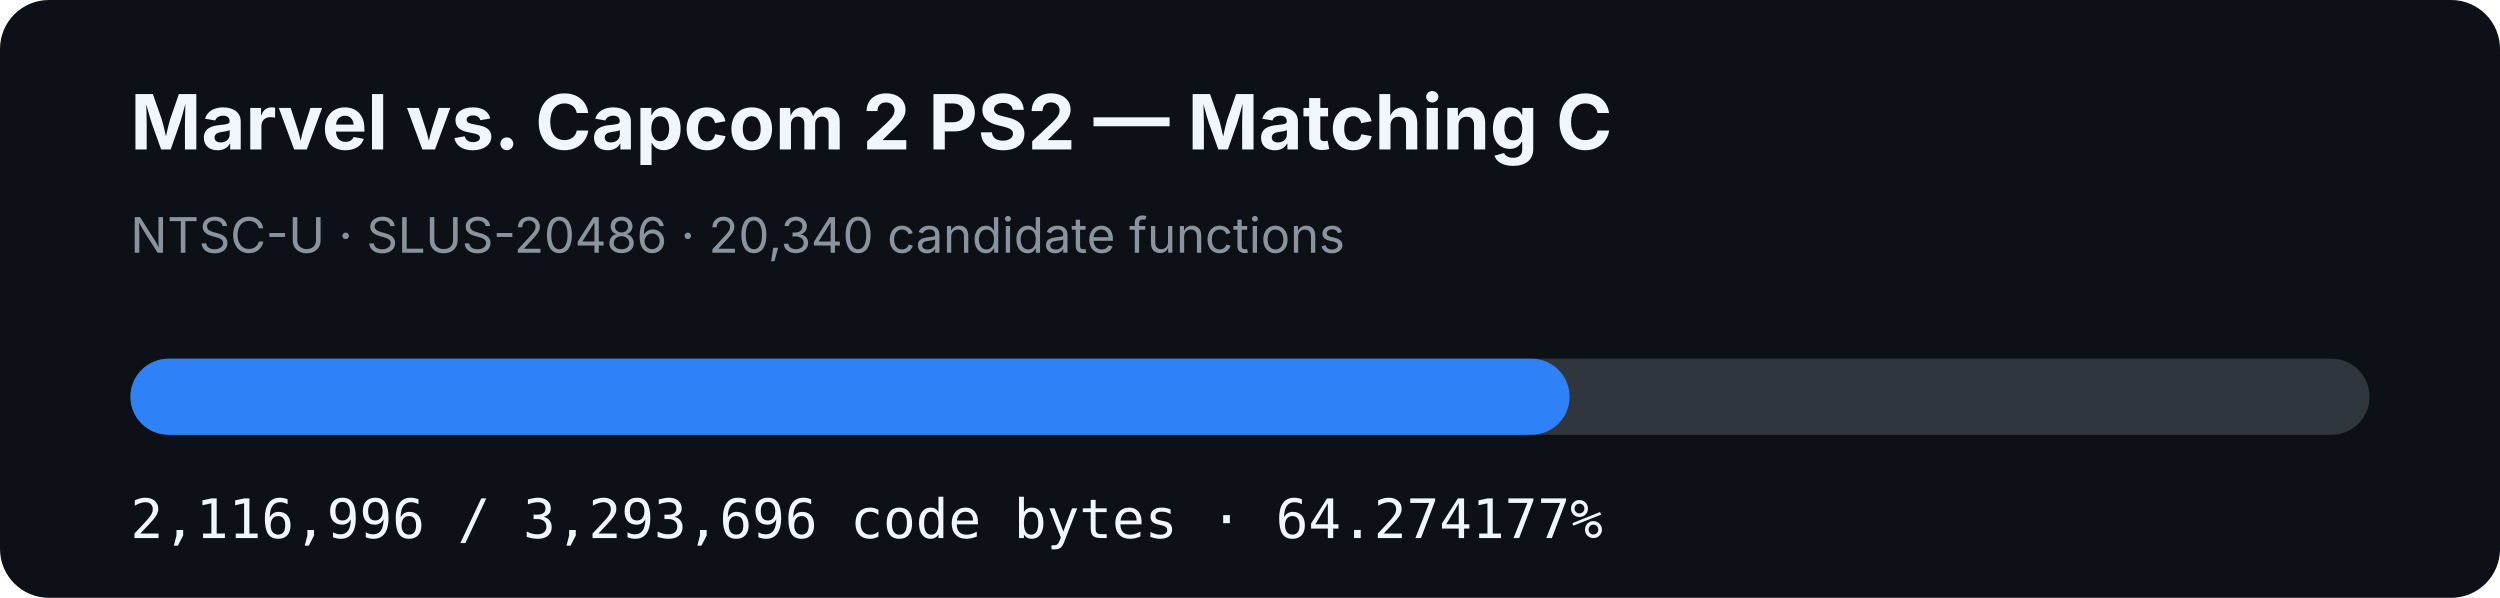
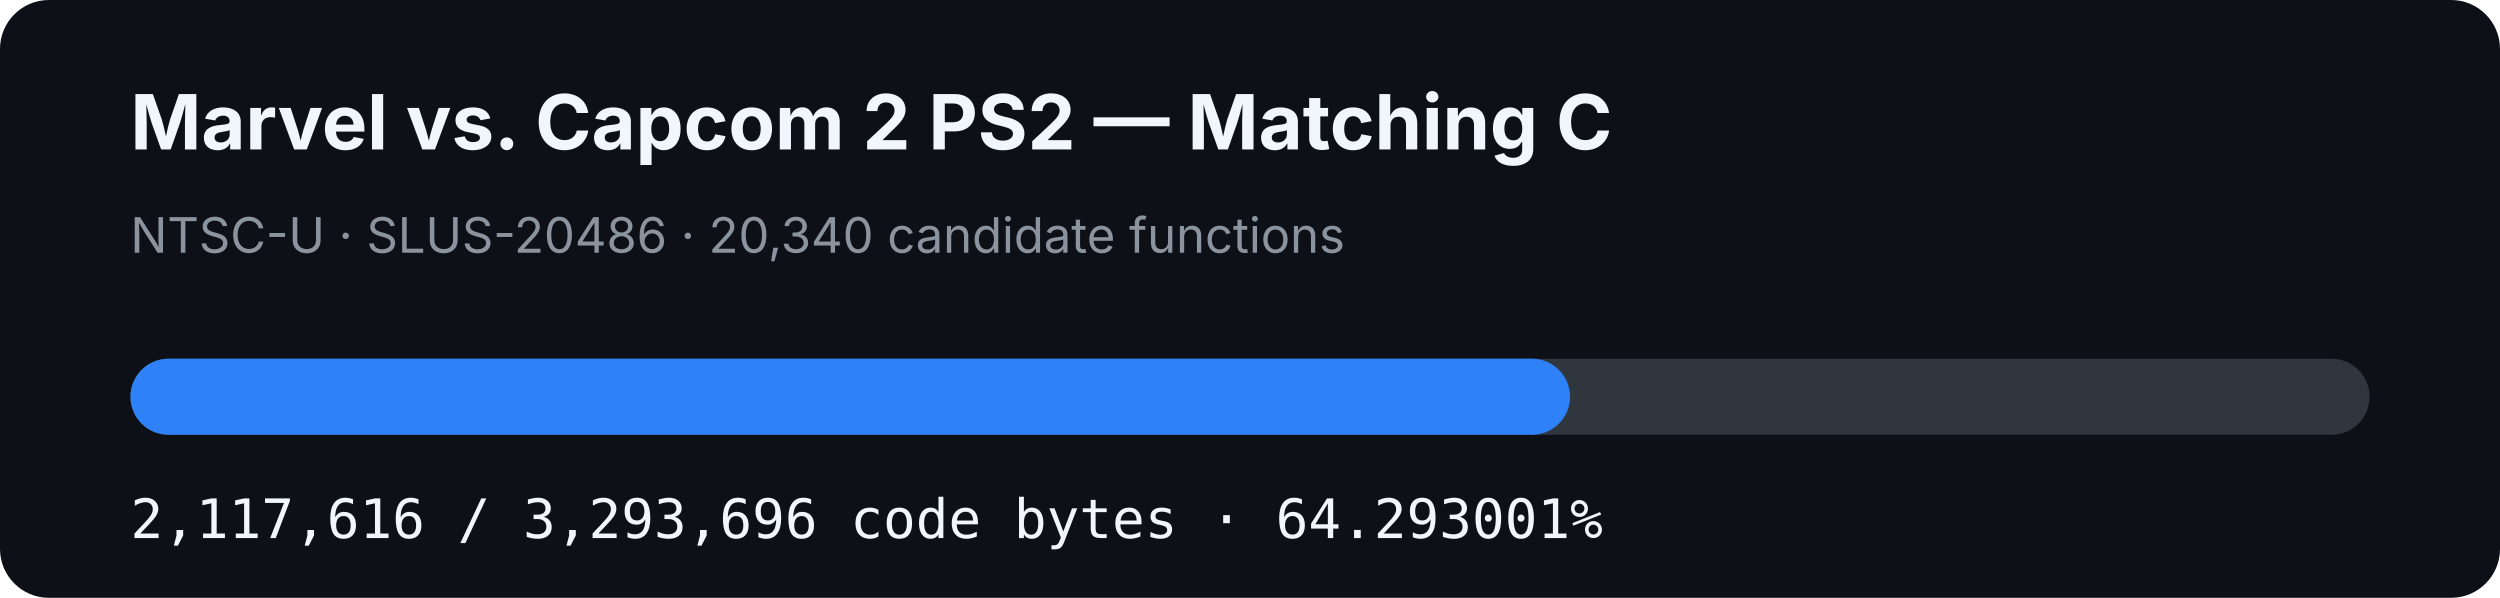
- <svg xmlns="http://www.w3.org/2000/svg" width="920" height="220" viewBox="0 0 920 220" role="img" aria-label="MVC2 PS2 matching C progress: 64.274177%">
+ <svg xmlns="http://www.w3.org/2000/svg" width="920" height="220" viewBox="0 0 920 220" role="img" aria-label="MVC2 PS2 matching C progress: 64.293001%">
  <rect width="920" height="220" rx="18" fill="#0d1117" />
  <text x="48" y="55" fill="#f0f6fc" font-family="-apple-system,BlinkMacSystemFont,Segoe UI,sans-serif" font-size="28" font-weight="700">Marvel vs. Capcom 2 PS2 — Matching C</text>
  <text x="48" y="93" fill="#8b949e" font-family="-apple-system,BlinkMacSystemFont,Segoe UI,sans-serif" font-size="18">NTSC-U · SLUS-20486 · 20,340 candidate functions</text>
  <rect x="48" y="132" width="824" height="28" rx="14" fill="#30363d" />
-   <rect x="48" y="132" width="529.619" height="28" rx="14" fill="#2f81f7" />
-   <text x="48" y="198" fill="#f0f6fc" font-family="ui-monospace,SFMono-Regular,Menlo,monospace" font-size="20">2,116,996 / 3,293,696 code bytes · 64.274177%</text>
+   <rect x="48" y="132" width="529.774" height="28" rx="14" fill="#2f81f7" />
+   <text x="48" y="198" fill="#f0f6fc" font-family="ui-monospace,SFMono-Regular,Menlo,monospace" font-size="20">2,117,616 / 3,293,696 code bytes · 64.293001%</text>
</svg>
